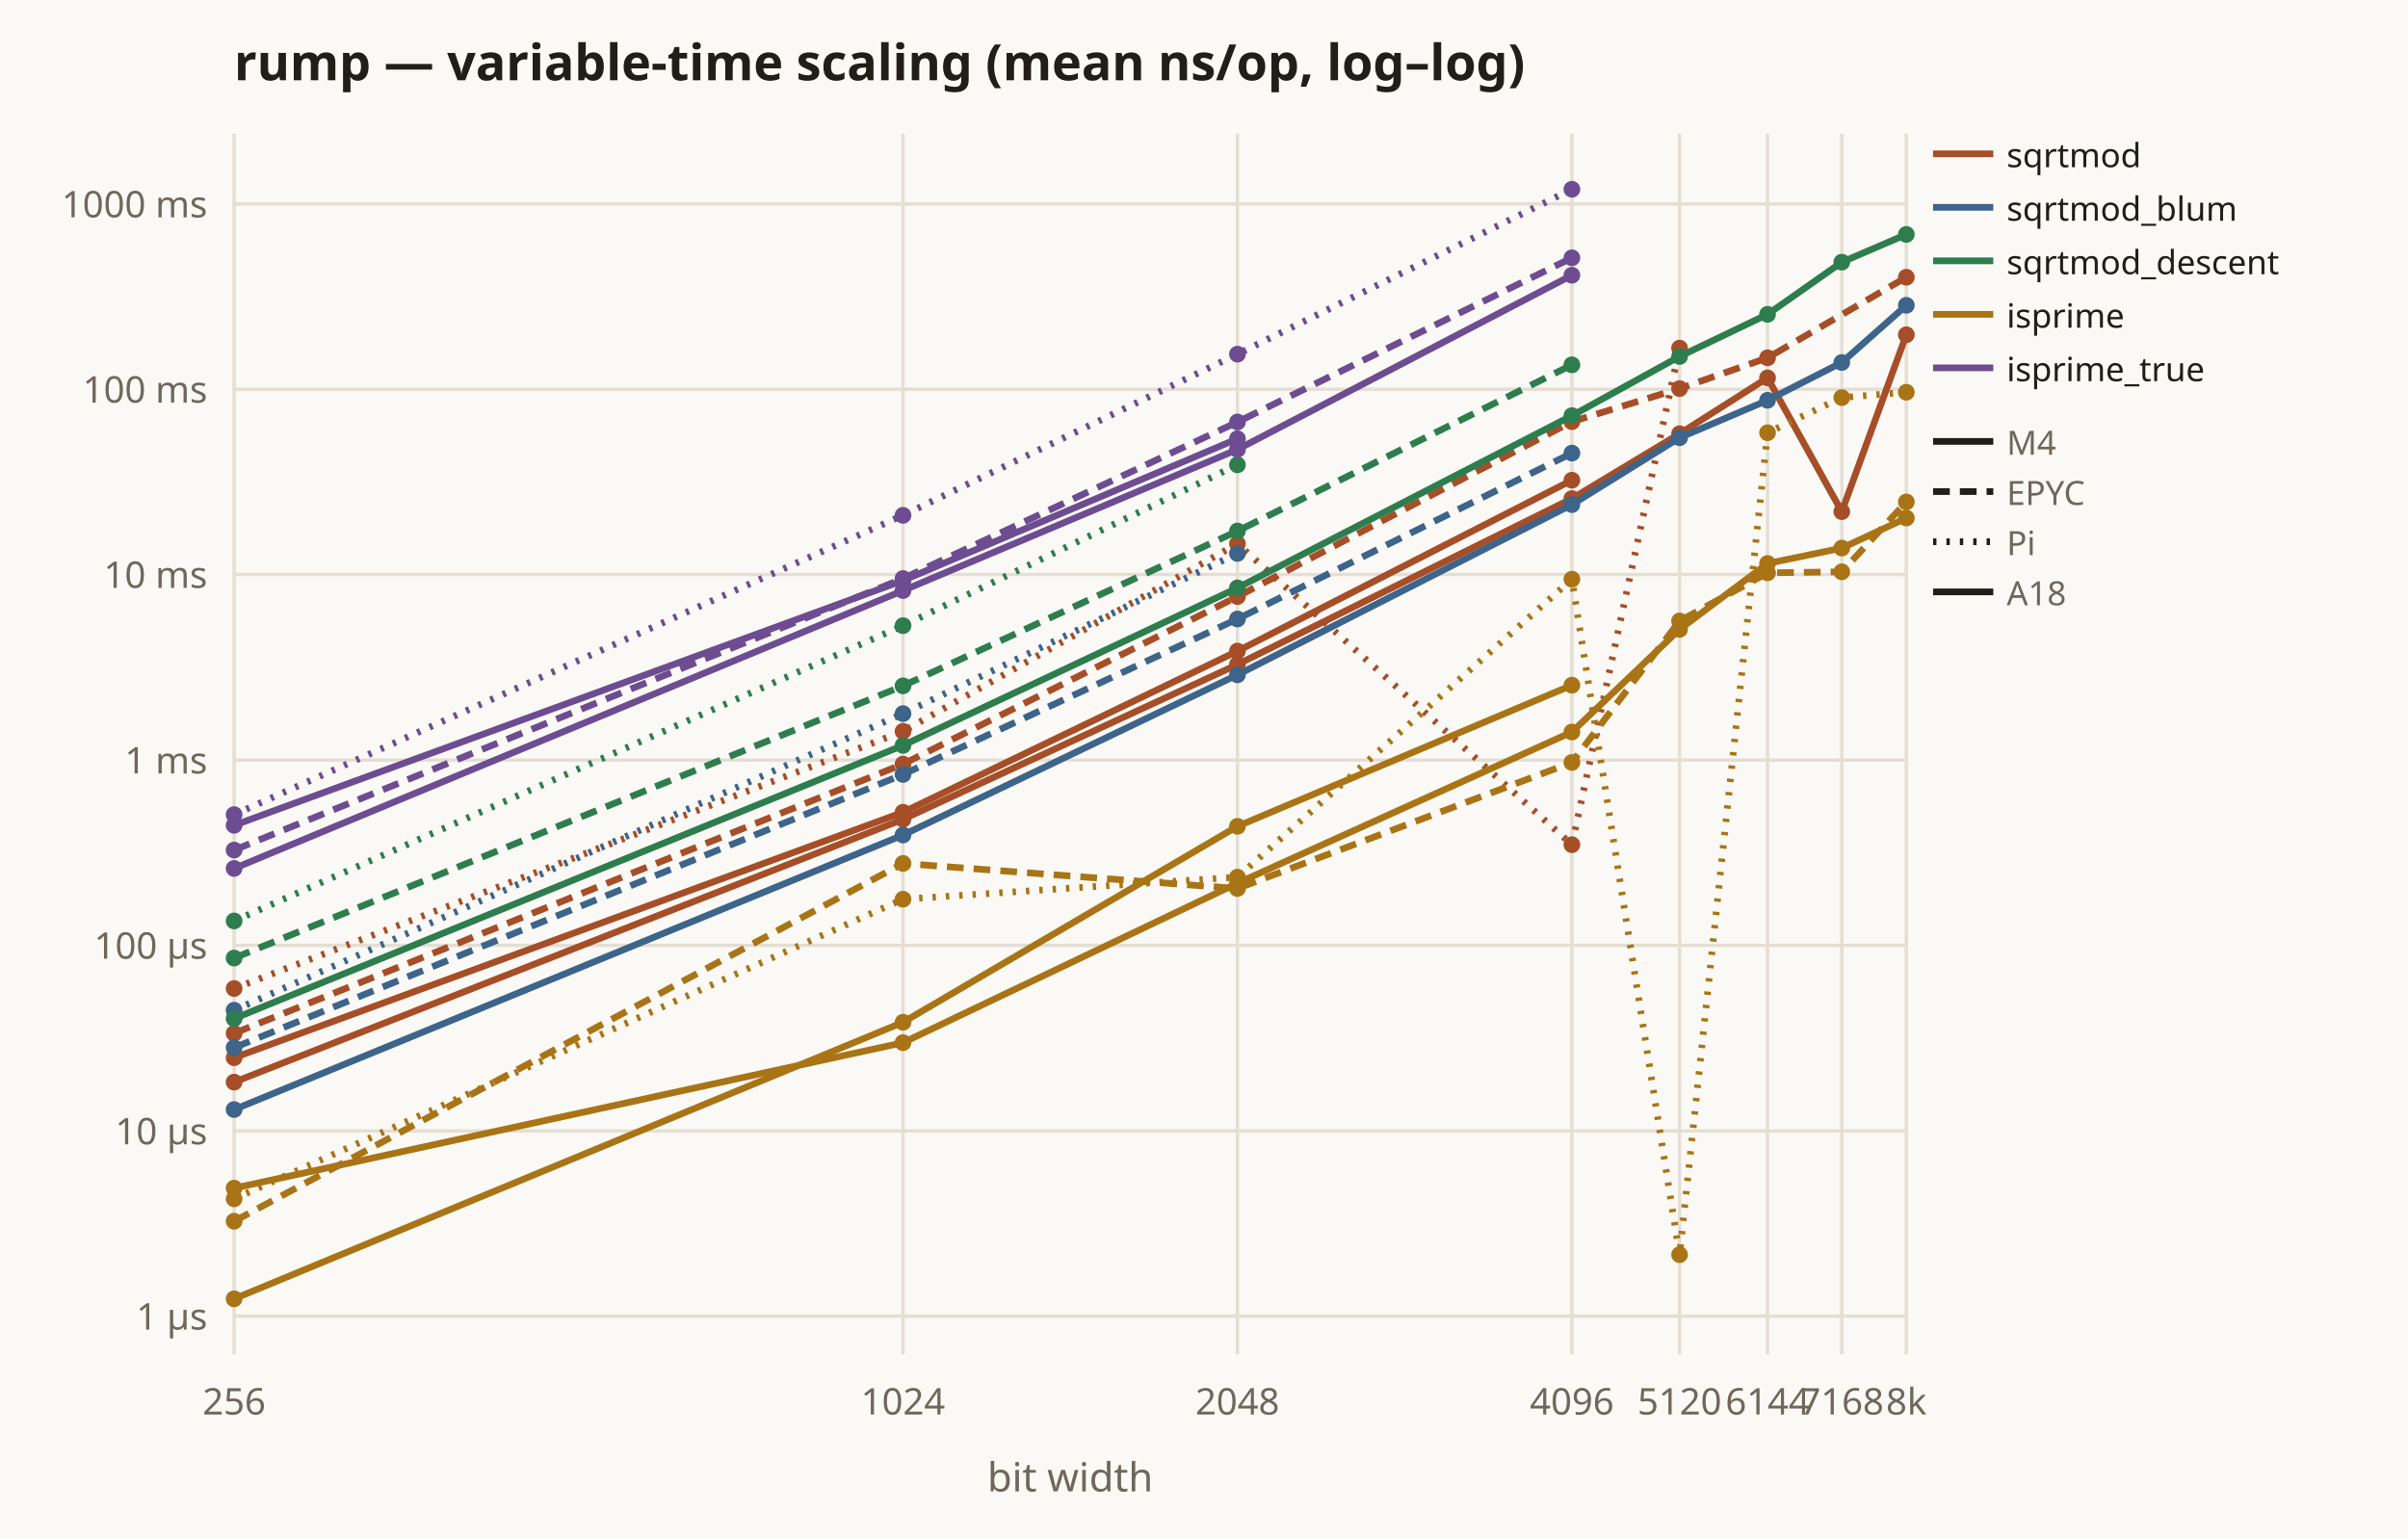
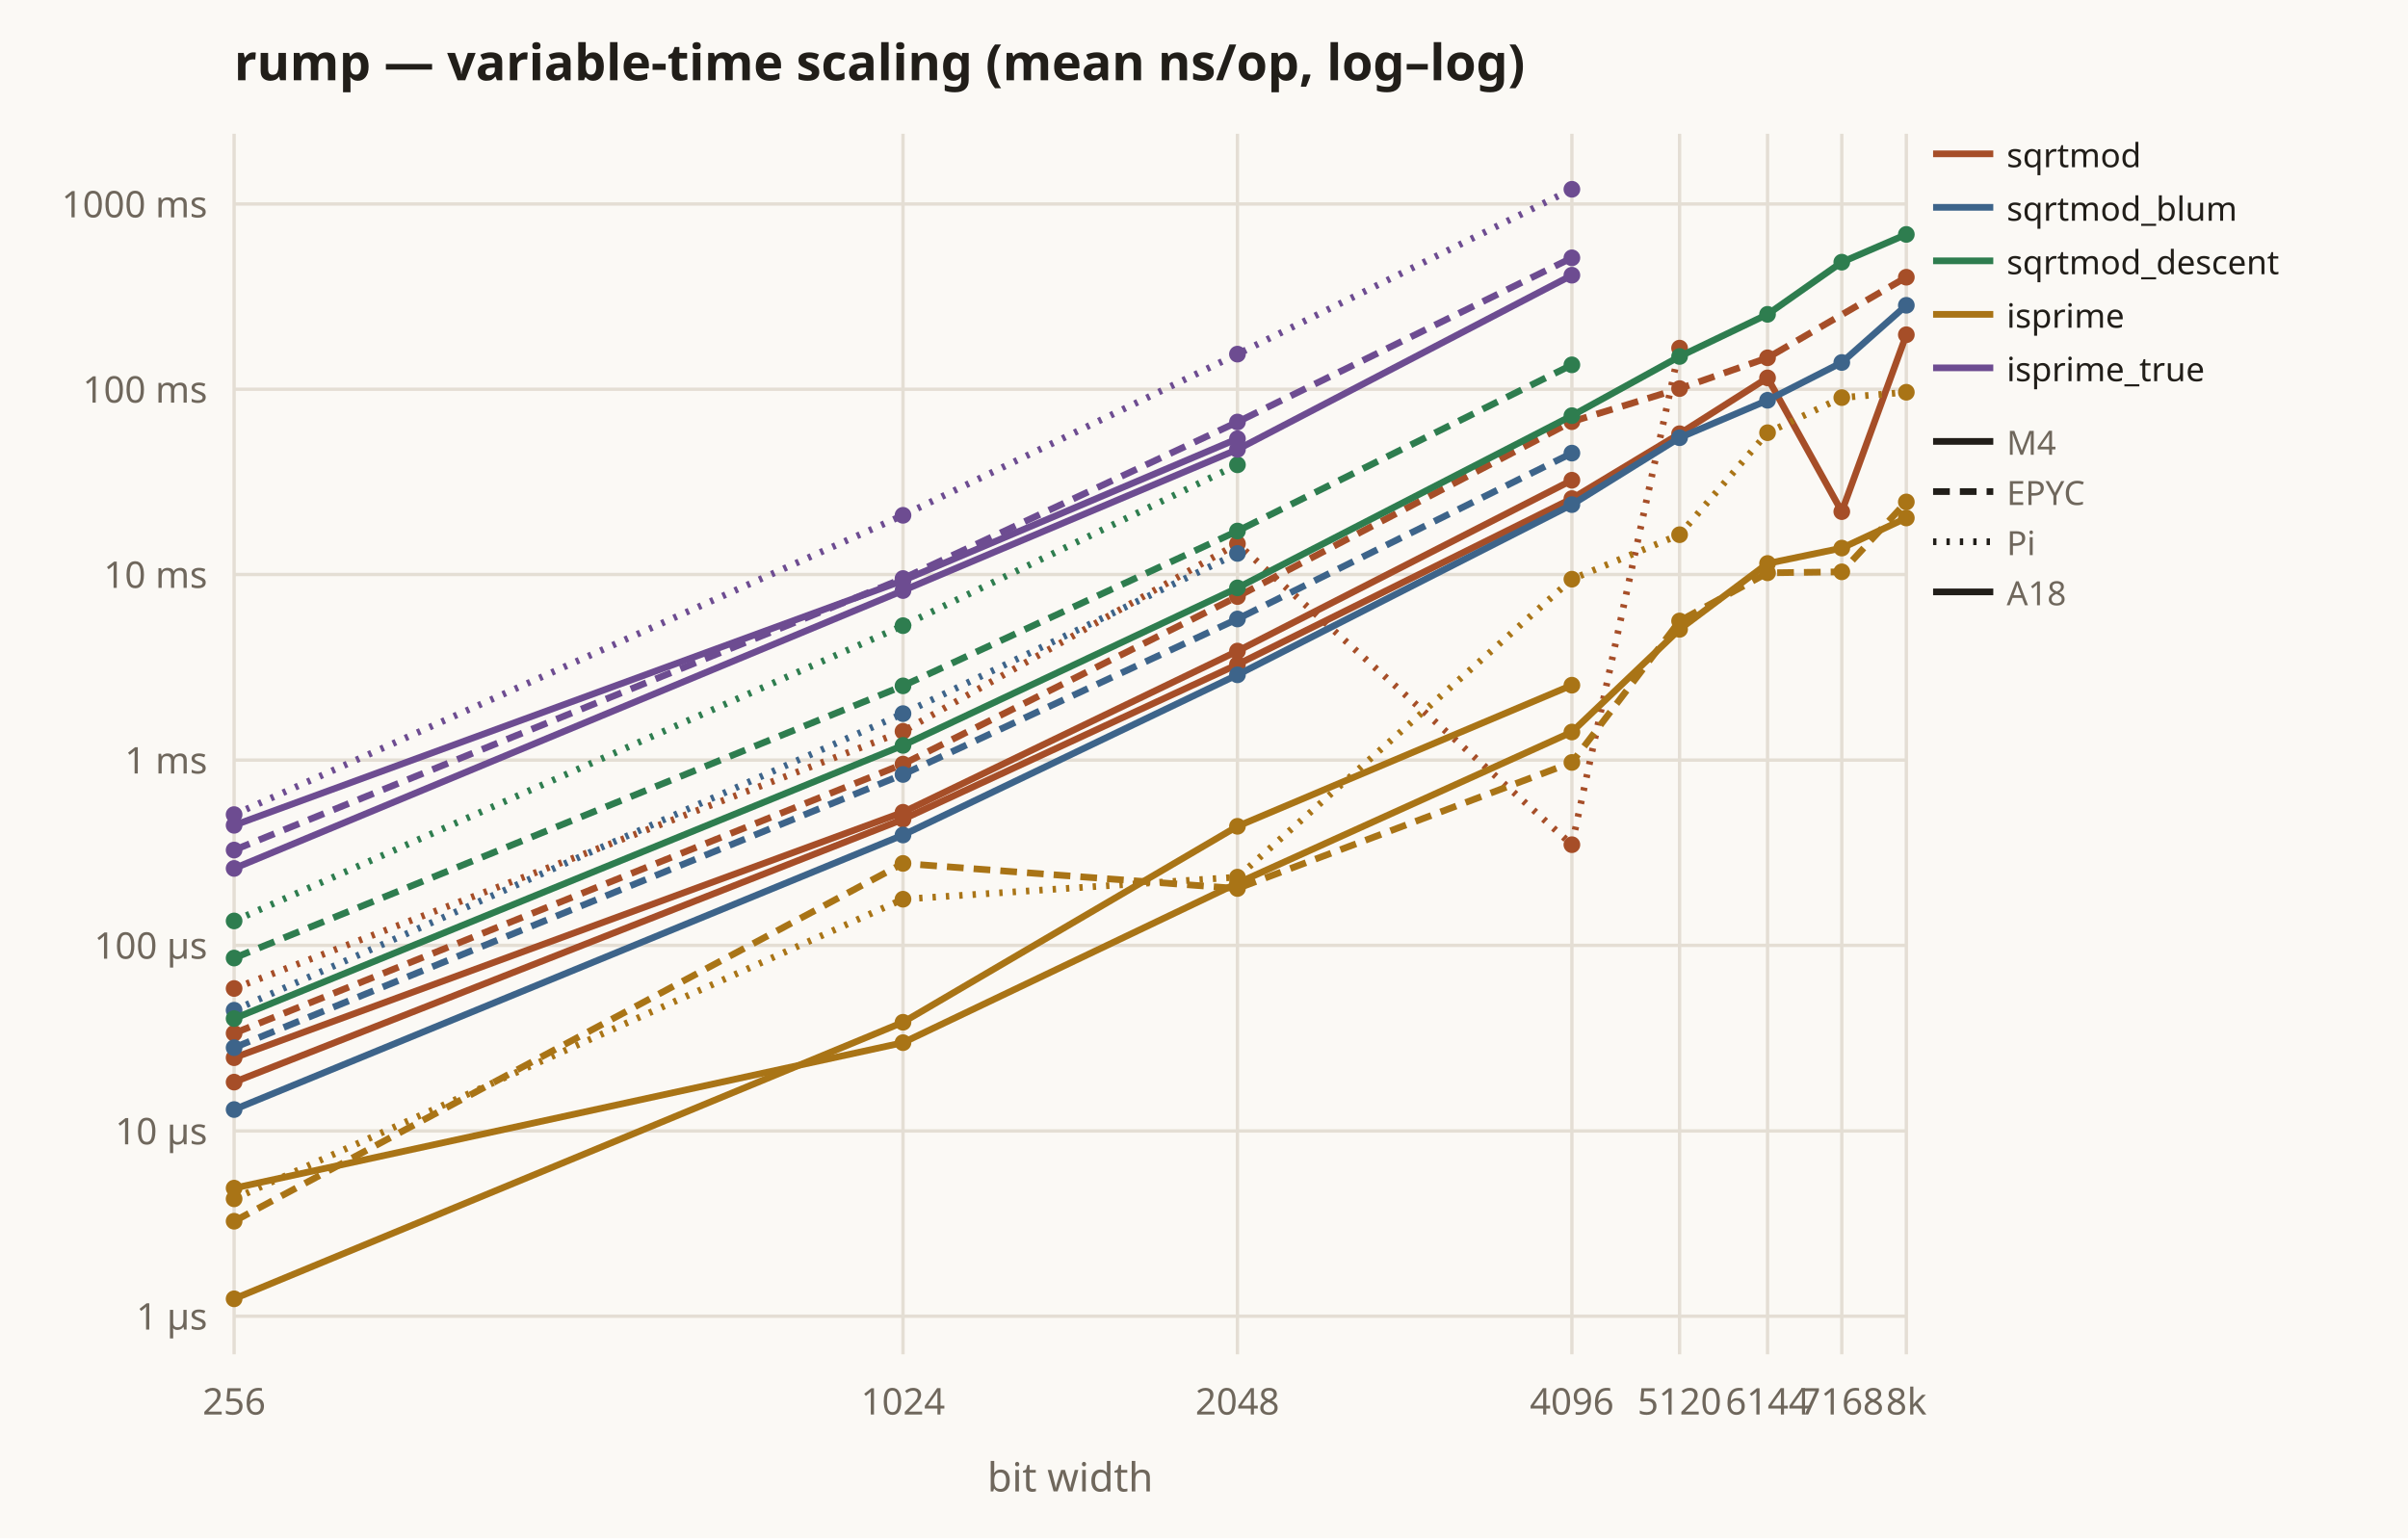
<svg xmlns="http://www.w3.org/2000/svg" width="720" height="460" viewBox="0 0 720 460" font-family="system-ui,sans-serif">
  <rect width="720" height="460" fill="#FBF9F5" />
  <text x="70" y="24" font-size="15" font-weight="600" fill="#211E19">rump — variable-time scaling (mean ns/op, log–log)</text>
  <line x1="70.0" y1="40" x2="70.0" y2="405" stroke="#E4DED4" />
  <text x="70.0" y="423" font-size="11" fill="#6F675C" text-anchor="middle">256</text>
  <line x1="270.0" y1="40" x2="270.0" y2="405" stroke="#E4DED4" />
  <text x="270.0" y="423" font-size="11" fill="#6F675C" text-anchor="middle">1024</text>
  <line x1="370.0" y1="40" x2="370.0" y2="405" stroke="#E4DED4" />
  <text x="370.0" y="423" font-size="11" fill="#6F675C" text-anchor="middle">2048</text>
  <line x1="470.0" y1="40" x2="470.0" y2="405" stroke="#E4DED4" />
  <text x="470.0" y="423" font-size="11" fill="#6F675C" text-anchor="middle">4096</text>
  <line x1="502.2" y1="40" x2="502.2" y2="405" stroke="#E4DED4" />
  <text x="502.2" y="423" font-size="11" fill="#6F675C" text-anchor="middle">5120</text>
  <line x1="528.5" y1="40" x2="528.5" y2="405" stroke="#E4DED4" />
  <text x="528.5" y="423" font-size="11" fill="#6F675C" text-anchor="middle">6144</text>
  <line x1="550.7" y1="40" x2="550.7" y2="405" stroke="#E4DED4" />
  <text x="550.7" y="423" font-size="11" fill="#6F675C" text-anchor="middle">7168</text>
  <line x1="570.0" y1="40" x2="570.0" y2="405" stroke="#E4DED4" />
  <text x="570.0" y="423" font-size="11" fill="#6F675C" text-anchor="middle">8k</text>
  <text x="320" y="446" font-size="12" fill="#6F675C" text-anchor="middle">bit width</text>
  <line x1="70" y1="393.6" x2="570" y2="393.6" stroke="#E4DED4" />
  <text x="62" y="397.6" font-size="11" fill="#6F675C" text-anchor="end">1 µs</text>
  <line x1="70" y1="338.2" x2="570" y2="338.2" stroke="#E4DED4" />
  <text x="62" y="342.2" font-size="11" fill="#6F675C" text-anchor="end">10 µs</text>
  <line x1="70" y1="282.7" x2="570" y2="282.7" stroke="#E4DED4" />
  <text x="62" y="286.7" font-size="11" fill="#6F675C" text-anchor="end">100 µs</text>
  <line x1="70" y1="227.3" x2="570" y2="227.3" stroke="#E4DED4" />
  <text x="62" y="231.3" font-size="11" fill="#6F675C" text-anchor="end">1 ms</text>
  <line x1="70" y1="171.8" x2="570" y2="171.8" stroke="#E4DED4" />
  <text x="62" y="175.8" font-size="11" fill="#6F675C" text-anchor="end">10 ms</text>
  <line x1="70" y1="116.4" x2="570" y2="116.4" stroke="#E4DED4" />
  <text x="62" y="120.4" font-size="11" fill="#6F675C" text-anchor="end">100 ms</text>
  <line x1="70" y1="61.0" x2="570" y2="61.0" stroke="#E4DED4" />
  <text x="62" y="65.0" font-size="11" fill="#6F675C" text-anchor="end">1000 ms</text>
  <path d="M70.0,323.6 L270.0,245.0 L370.0,198.7 L470.0,149.1 L502.2,129.7 L528.5,113.0 L550.7,153.0 L570.0,100.1" fill="none" stroke="#A64E28" stroke-width="2" />
  <circle cx="70.0" cy="323.6" r="2.5" fill="#A64E28" />
  <circle cx="270.0" cy="245.0" r="2.5" fill="#A64E28" />
  <circle cx="370.0" cy="198.7" r="2.5" fill="#A64E28" />
  <circle cx="470.0" cy="149.1" r="2.5" fill="#A64E28" />
  <circle cx="502.2" cy="129.7" r="2.5" fill="#A64E28" />
  <circle cx="528.5" cy="113.0" r="2.5" fill="#A64E28" />
  <circle cx="550.7" cy="153.0" r="2.5" fill="#A64E28" />
  <circle cx="570.0" cy="100.1" r="2.5" fill="#A64E28" />
  <path d="M70.0,309.0 L270.0,228.5 L370.0,178.4 L470.0,126.1 L502.2,116.2 L528.5,107.0 L570.0,82.9" fill="none" stroke="#A64E28" stroke-width="2" stroke-dasharray="5,3" />
  <circle cx="70.0" cy="309.0" r="2.5" fill="#A64E28" />
  <circle cx="270.0" cy="228.5" r="2.5" fill="#A64E28" />
  <circle cx="370.0" cy="178.4" r="2.5" fill="#A64E28" />
  <circle cx="470.0" cy="126.1" r="2.5" fill="#A64E28" />
  <circle cx="502.2" cy="116.2" r="2.5" fill="#A64E28" />
  <circle cx="528.5" cy="107.0" r="2.5" fill="#A64E28" />
  <circle cx="570.0" cy="82.9" r="2.5" fill="#A64E28" />
  <path d="M70.0,295.6 L270.0,218.7 L370.0,162.6 L470.0,252.6 L502.2,104.1" fill="none" stroke="#A64E28" stroke-width="2" stroke-dasharray="1,3" />
  <circle cx="70.0" cy="295.6" r="2.5" fill="#A64E28" />
  <circle cx="270.0" cy="218.7" r="2.5" fill="#A64E28" />
  <circle cx="370.0" cy="162.6" r="2.5" fill="#A64E28" />
  <circle cx="470.0" cy="252.6" r="2.5" fill="#A64E28" />
  <circle cx="502.2" cy="104.1" r="2.5" fill="#A64E28" />
  <path d="M70.0,316.3 L270.0,242.9 L370.0,194.7 L470.0,143.6" fill="none" stroke="#A64E28" stroke-width="2" />
  <circle cx="70.0" cy="316.3" r="2.5" fill="#A64E28" />
  <circle cx="270.0" cy="242.9" r="2.5" fill="#A64E28" />
  <circle cx="370.0" cy="194.7" r="2.5" fill="#A64E28" />
  <circle cx="470.0" cy="143.6" r="2.5" fill="#A64E28" />
  <path d="M70.0,331.8 L270.0,249.7 L370.0,201.8 L470.0,150.9 L502.2,130.9 L528.5,119.7 L550.7,108.4 L570.0,91.3" fill="none" stroke="#3D648A" stroke-width="2" />
  <circle cx="70.0" cy="331.8" r="2.5" fill="#3D648A" />
  <circle cx="270.0" cy="249.7" r="2.5" fill="#3D648A" />
  <circle cx="370.0" cy="201.8" r="2.5" fill="#3D648A" />
  <circle cx="470.0" cy="150.9" r="2.5" fill="#3D648A" />
  <circle cx="502.2" cy="130.9" r="2.5" fill="#3D648A" />
  <circle cx="528.5" cy="119.7" r="2.5" fill="#3D648A" />
  <circle cx="550.7" cy="108.4" r="2.5" fill="#3D648A" />
  <circle cx="570.0" cy="91.3" r="2.5" fill="#3D648A" />
  <path d="M70.0,313.3 L270.0,231.6 L370.0,185.1 L470.0,135.5" fill="none" stroke="#3D648A" stroke-width="2" stroke-dasharray="5,3" />
  <circle cx="70.0" cy="313.3" r="2.5" fill="#3D648A" />
  <circle cx="270.0" cy="231.6" r="2.5" fill="#3D648A" />
  <circle cx="370.0" cy="185.1" r="2.5" fill="#3D648A" />
  <circle cx="470.0" cy="135.5" r="2.5" fill="#3D648A" />
  <path d="M70.0,302.1 L270.0,213.4 L370.0,165.5" fill="none" stroke="#3D648A" stroke-width="2" stroke-dasharray="1,3" />
  <circle cx="70.0" cy="302.1" r="2.5" fill="#3D648A" />
  <circle cx="270.0" cy="213.4" r="2.5" fill="#3D648A" />
  <circle cx="370.0" cy="165.5" r="2.5" fill="#3D648A" />
  <path d="M70.0,304.6 L270.0,222.9 L370.0,175.8 L470.0,124.3 L502.2,106.6 L528.5,94.0 L550.7,78.4 L570.0,70.1" fill="none" stroke="#2E7D4F" stroke-width="2" />
  <circle cx="70.0" cy="304.6" r="2.5" fill="#2E7D4F" />
  <circle cx="270.0" cy="222.9" r="2.5" fill="#2E7D4F" />
  <circle cx="370.0" cy="175.8" r="2.5" fill="#2E7D4F" />
  <circle cx="470.0" cy="124.3" r="2.5" fill="#2E7D4F" />
  <circle cx="502.2" cy="106.6" r="2.5" fill="#2E7D4F" />
  <circle cx="528.5" cy="94.0" r="2.5" fill="#2E7D4F" />
  <circle cx="550.7" cy="78.4" r="2.5" fill="#2E7D4F" />
  <circle cx="570.0" cy="70.1" r="2.5" fill="#2E7D4F" />
  <path d="M70.0,286.5 L270.0,205.1 L370.0,158.8 L470.0,109.1" fill="none" stroke="#2E7D4F" stroke-width="2" stroke-dasharray="5,3" />
  <circle cx="70.0" cy="286.5" r="2.5" fill="#2E7D4F" />
  <circle cx="270.0" cy="205.1" r="2.5" fill="#2E7D4F" />
  <circle cx="370.0" cy="158.8" r="2.5" fill="#2E7D4F" />
  <circle cx="470.0" cy="109.1" r="2.5" fill="#2E7D4F" />
  <path d="M70.0,275.4 L270.0,187.1 L370.0,139.0" fill="none" stroke="#2E7D4F" stroke-width="2" stroke-dasharray="1,3" />
  <circle cx="70.0" cy="275.4" r="2.5" fill="#2E7D4F" />
  <circle cx="270.0" cy="187.1" r="2.5" fill="#2E7D4F" />
  <circle cx="370.0" cy="139.0" r="2.5" fill="#2E7D4F" />
  <path d="M70.0,355.3 L270.0,311.8 L370.0,264.1 L470.0,218.9 L502.2,188.2 L528.5,168.5 L550.7,163.9 L570.0,154.9" fill="none" stroke="#A97416" stroke-width="2" />
  <circle cx="70.0" cy="355.3" r="2.5" fill="#A97416" />
  <circle cx="270.0" cy="311.8" r="2.5" fill="#A97416" />
  <circle cx="370.0" cy="264.1" r="2.5" fill="#A97416" />
  <circle cx="470.0" cy="218.9" r="2.5" fill="#A97416" />
  <circle cx="502.2" cy="188.2" r="2.5" fill="#A97416" />
  <circle cx="528.5" cy="168.5" r="2.5" fill="#A97416" />
  <circle cx="550.7" cy="163.9" r="2.5" fill="#A97416" />
  <circle cx="570.0" cy="154.9" r="2.5" fill="#A97416" />
  <path d="M70.0,365.2 L270.0,258.2 L370.0,265.7 L470.0,228.0 L502.2,185.7 L528.5,171.3 L550.7,171.0 L570.0,150.1" fill="none" stroke="#A97416" stroke-width="2" stroke-dasharray="5,3" />
  <circle cx="70.0" cy="365.2" r="2.5" fill="#A97416" />
  <circle cx="270.0" cy="258.2" r="2.5" fill="#A97416" />
  <circle cx="370.0" cy="265.7" r="2.5" fill="#A97416" />
  <circle cx="470.0" cy="228.0" r="2.5" fill="#A97416" />
  <circle cx="502.2" cy="185.7" r="2.5" fill="#A97416" />
  <circle cx="528.5" cy="171.3" r="2.5" fill="#A97416" />
  <circle cx="550.7" cy="171.0" r="2.5" fill="#A97416" />
  <circle cx="570.0" cy="150.1" r="2.5" fill="#A97416" />
-   <path d="M70.0,358.5 L270.0,268.9 L370.0,262.3 L470.0,173.2 L502.2,375.2 L528.5,129.4 L550.7,118.9 L570.0,117.3" fill="none" stroke="#A97416" stroke-width="2" stroke-dasharray="1,3" />
+   <path d="M70.0,358.5 L270.0,268.9 L370.0,262.3 L470.0,173.2 L502.2,159.9 L528.5,129.4 L550.7,118.9 L570.0,117.3" fill="none" stroke="#A97416" stroke-width="2" stroke-dasharray="1,3" />
  <circle cx="70.0" cy="358.5" r="2.5" fill="#A97416" />
  <circle cx="270.0" cy="268.9" r="2.5" fill="#A97416" />
  <circle cx="370.0" cy="262.3" r="2.5" fill="#A97416" />
  <circle cx="470.0" cy="173.2" r="2.5" fill="#A97416" />
-   <circle cx="502.2" cy="375.2" r="2.5" fill="#A97416" />
+   <circle cx="502.2" cy="159.9" r="2.5" fill="#A97416" />
  <circle cx="528.5" cy="129.4" r="2.5" fill="#A97416" />
  <circle cx="550.7" cy="118.9" r="2.5" fill="#A97416" />
  <circle cx="570.0" cy="117.3" r="2.5" fill="#A97416" />
  <path d="M70.0,388.4 L270.0,305.7 L370.0,247.1 L470.0,204.9" fill="none" stroke="#A97416" stroke-width="2" />
  <circle cx="70.0" cy="388.4" r="2.5" fill="#A97416" />
  <circle cx="270.0" cy="305.7" r="2.5" fill="#A97416" />
  <circle cx="370.0" cy="247.1" r="2.5" fill="#A97416" />
  <circle cx="470.0" cy="204.9" r="2.5" fill="#A97416" />
  <path d="M70.0,246.8 L270.0,173.6 L370.0,131.2" fill="none" stroke="#6D4C91" stroke-width="2" />
  <circle cx="70.0" cy="246.8" r="2.5" fill="#6D4C91" />
  <circle cx="270.0" cy="173.6" r="2.5" fill="#6D4C91" />
  <circle cx="370.0" cy="131.2" r="2.5" fill="#6D4C91" />
  <path d="M70.0,254.2 L270.0,173.0 L370.0,126.2 L470.0,77.1" fill="none" stroke="#6D4C91" stroke-width="2" stroke-dasharray="5,3" />
  <circle cx="70.0" cy="254.2" r="2.5" fill="#6D4C91" />
  <circle cx="270.0" cy="173.0" r="2.5" fill="#6D4C91" />
  <circle cx="370.0" cy="126.2" r="2.5" fill="#6D4C91" />
  <circle cx="470.0" cy="77.1" r="2.5" fill="#6D4C91" />
  <path d="M70.0,243.6 L270.0,154.1 L370.0,105.9 L470.0,56.6" fill="none" stroke="#6D4C91" stroke-width="2" stroke-dasharray="1,3" />
  <circle cx="70.0" cy="243.6" r="2.5" fill="#6D4C91" />
  <circle cx="270.0" cy="154.1" r="2.5" fill="#6D4C91" />
  <circle cx="370.0" cy="105.9" r="2.5" fill="#6D4C91" />
  <circle cx="470.0" cy="56.6" r="2.5" fill="#6D4C91" />
  <path d="M70.0,259.7 L270.0,176.6 L370.0,134.4 L470.0,82.3" fill="none" stroke="#6D4C91" stroke-width="2" />
  <circle cx="70.0" cy="259.7" r="2.5" fill="#6D4C91" />
  <circle cx="270.0" cy="176.6" r="2.5" fill="#6D4C91" />
  <circle cx="370.0" cy="134.4" r="2.5" fill="#6D4C91" />
  <circle cx="470.0" cy="82.3" r="2.5" fill="#6D4C91" />
  <line x1="578" y1="46" x2="596" y2="46" stroke="#A64E28" stroke-width="2" />
  <text x="600" y="50" font-size="10" fill="#211E19">sqrtmod</text>
  <line x1="578" y1="62" x2="596" y2="62" stroke="#3D648A" stroke-width="2" />
  <text x="600" y="66" font-size="10" fill="#211E19">sqrtmod_blum</text>
  <line x1="578" y1="78" x2="596" y2="78" stroke="#2E7D4F" stroke-width="2" />
  <text x="600" y="82" font-size="10" fill="#211E19">sqrtmod_descent</text>
  <line x1="578" y1="94" x2="596" y2="94" stroke="#A97416" stroke-width="2" />
  <text x="600" y="98" font-size="10" fill="#211E19">isprime</text>
  <line x1="578" y1="110" x2="596" y2="110" stroke="#6D4C91" stroke-width="2" />
  <text x="600" y="114" font-size="10" fill="#211E19">isprime_true</text>
  <line x1="578" y1="132" x2="596" y2="132" stroke="#211E19" stroke-width="2" />
  <text x="600" y="136" font-size="10" fill="#6F675C">M4</text>
  <line x1="578" y1="147" x2="596" y2="147" stroke="#211E19" stroke-width="2" stroke-dasharray="5,3" />
  <text x="600" y="151" font-size="10" fill="#6F675C">EPYC</text>
  <line x1="578" y1="162" x2="596" y2="162" stroke="#211E19" stroke-width="2" stroke-dasharray="1,3" />
  <text x="600" y="166" font-size="10" fill="#6F675C">Pi</text>
  <line x1="578" y1="177" x2="596" y2="177" stroke="#211E19" stroke-width="2" />
  <text x="600" y="181" font-size="10" fill="#6F675C">A18</text>
</svg>
